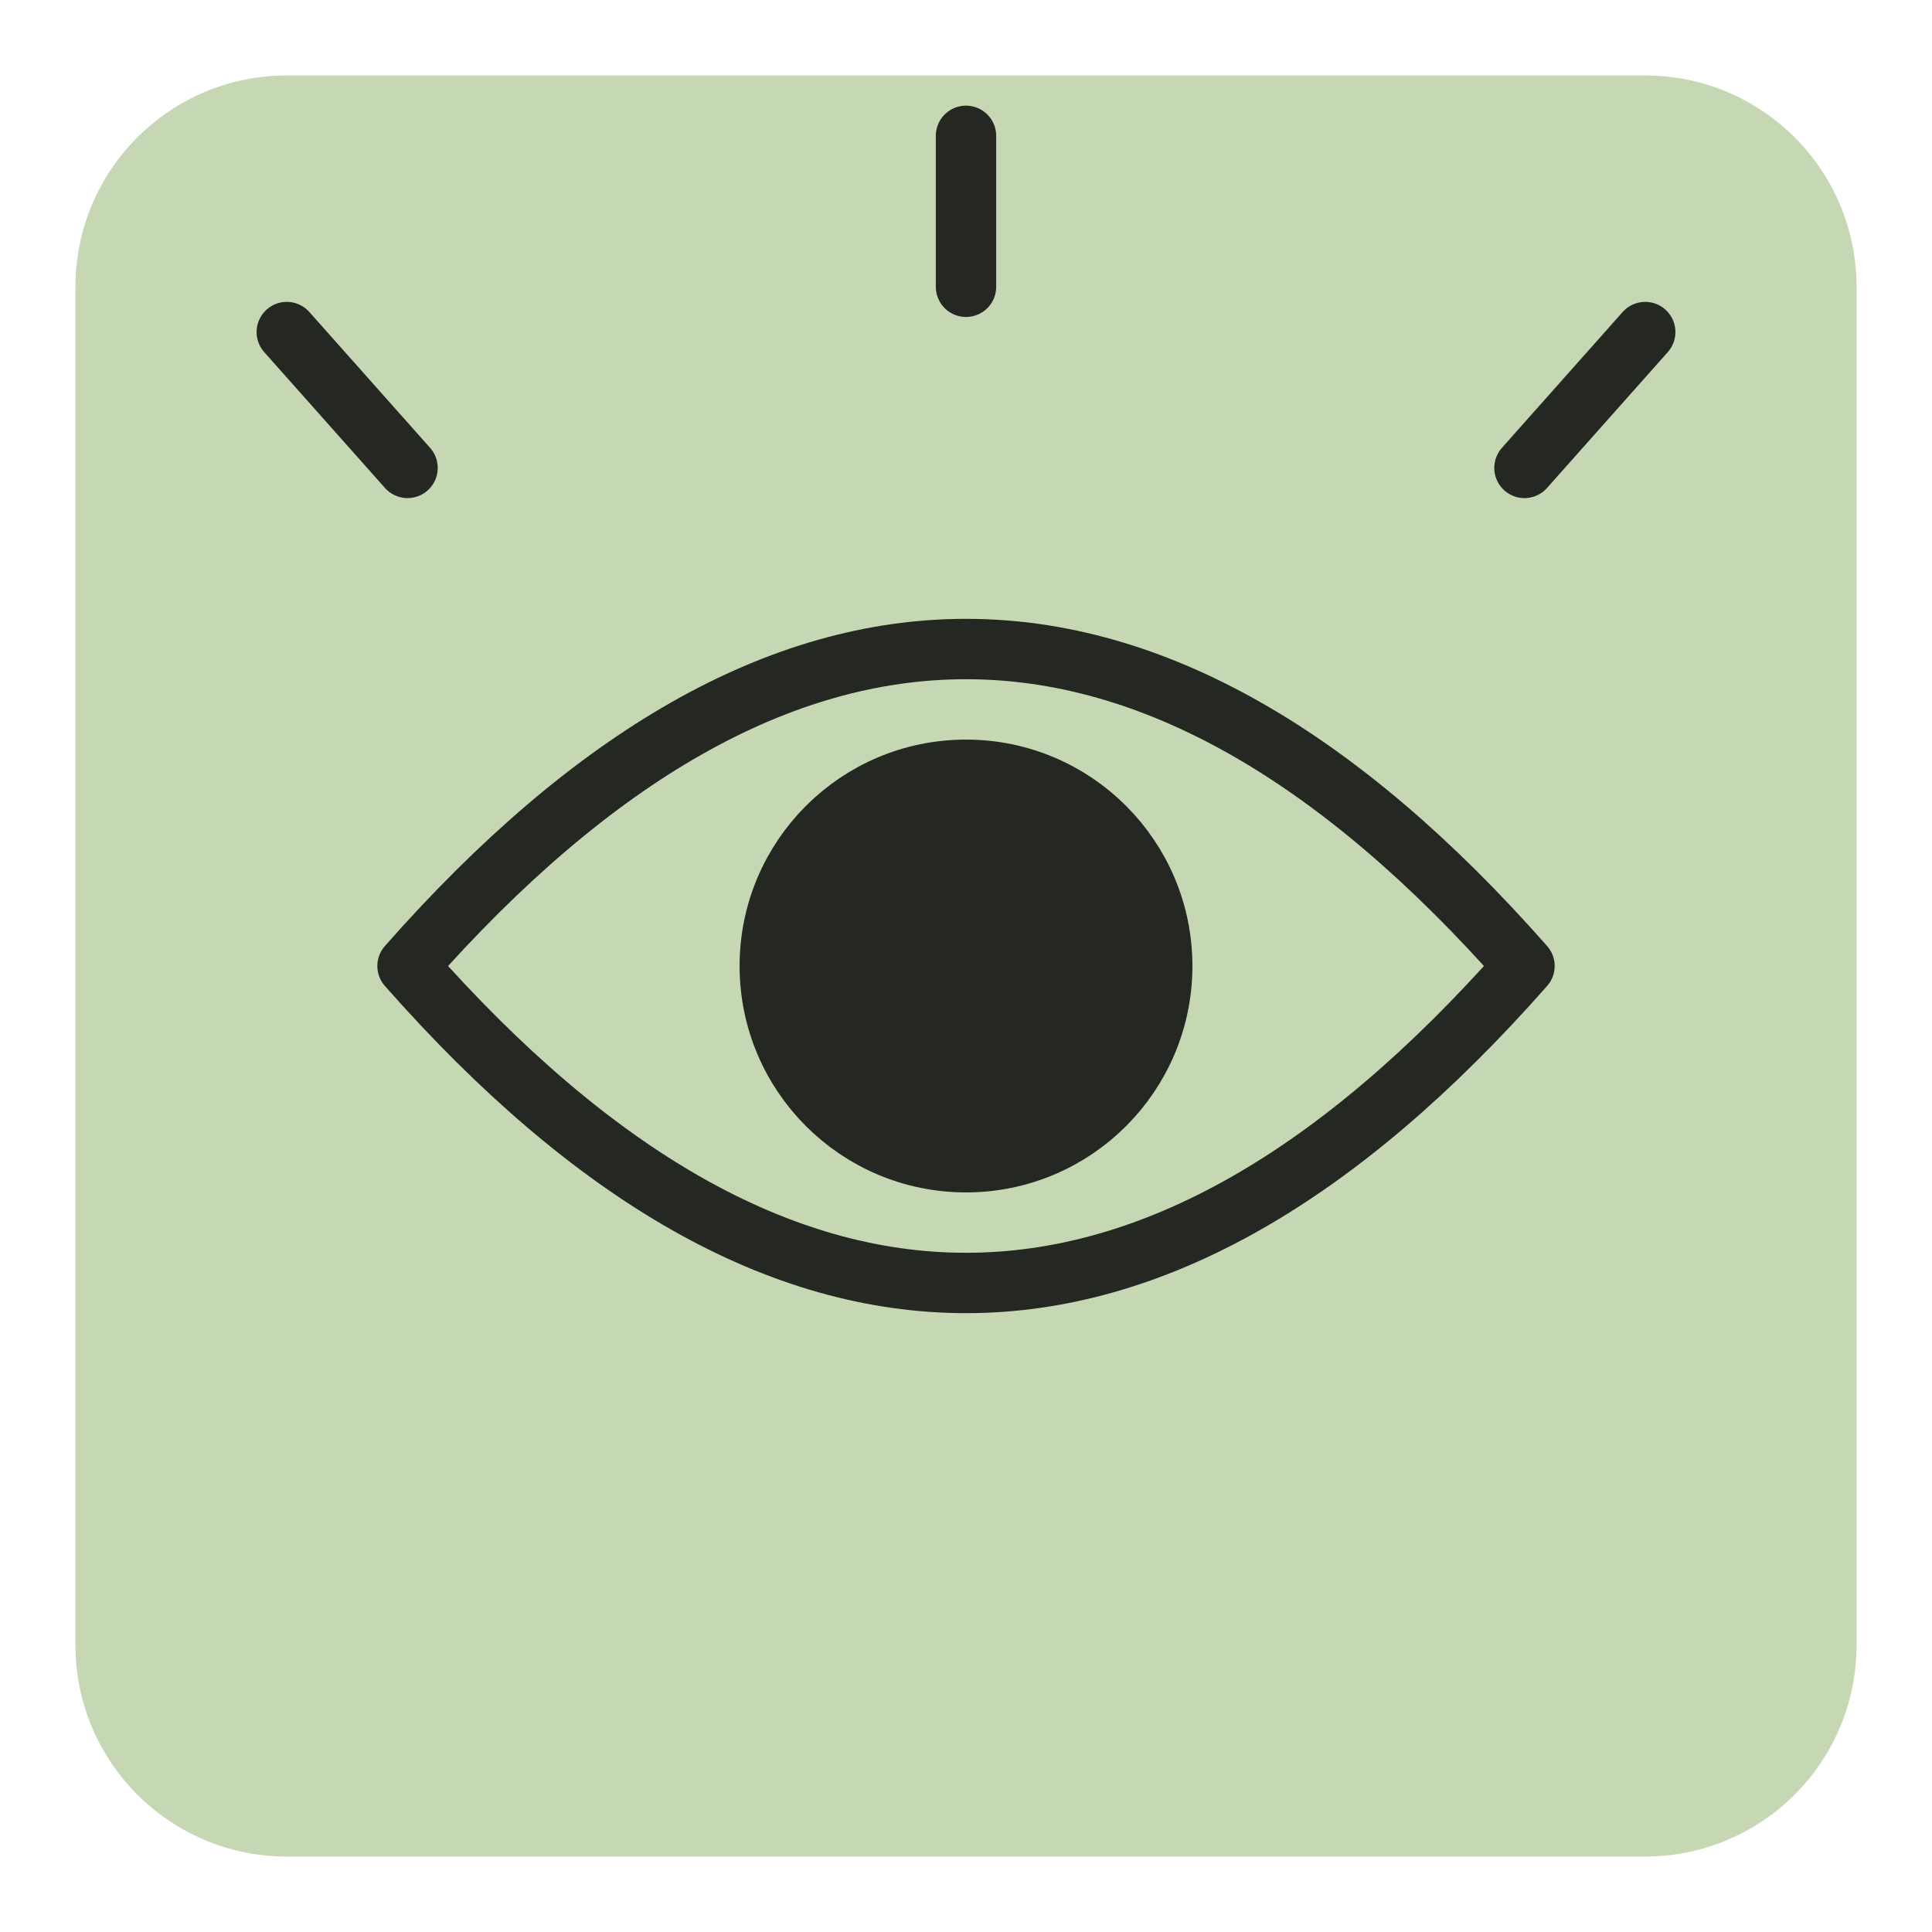
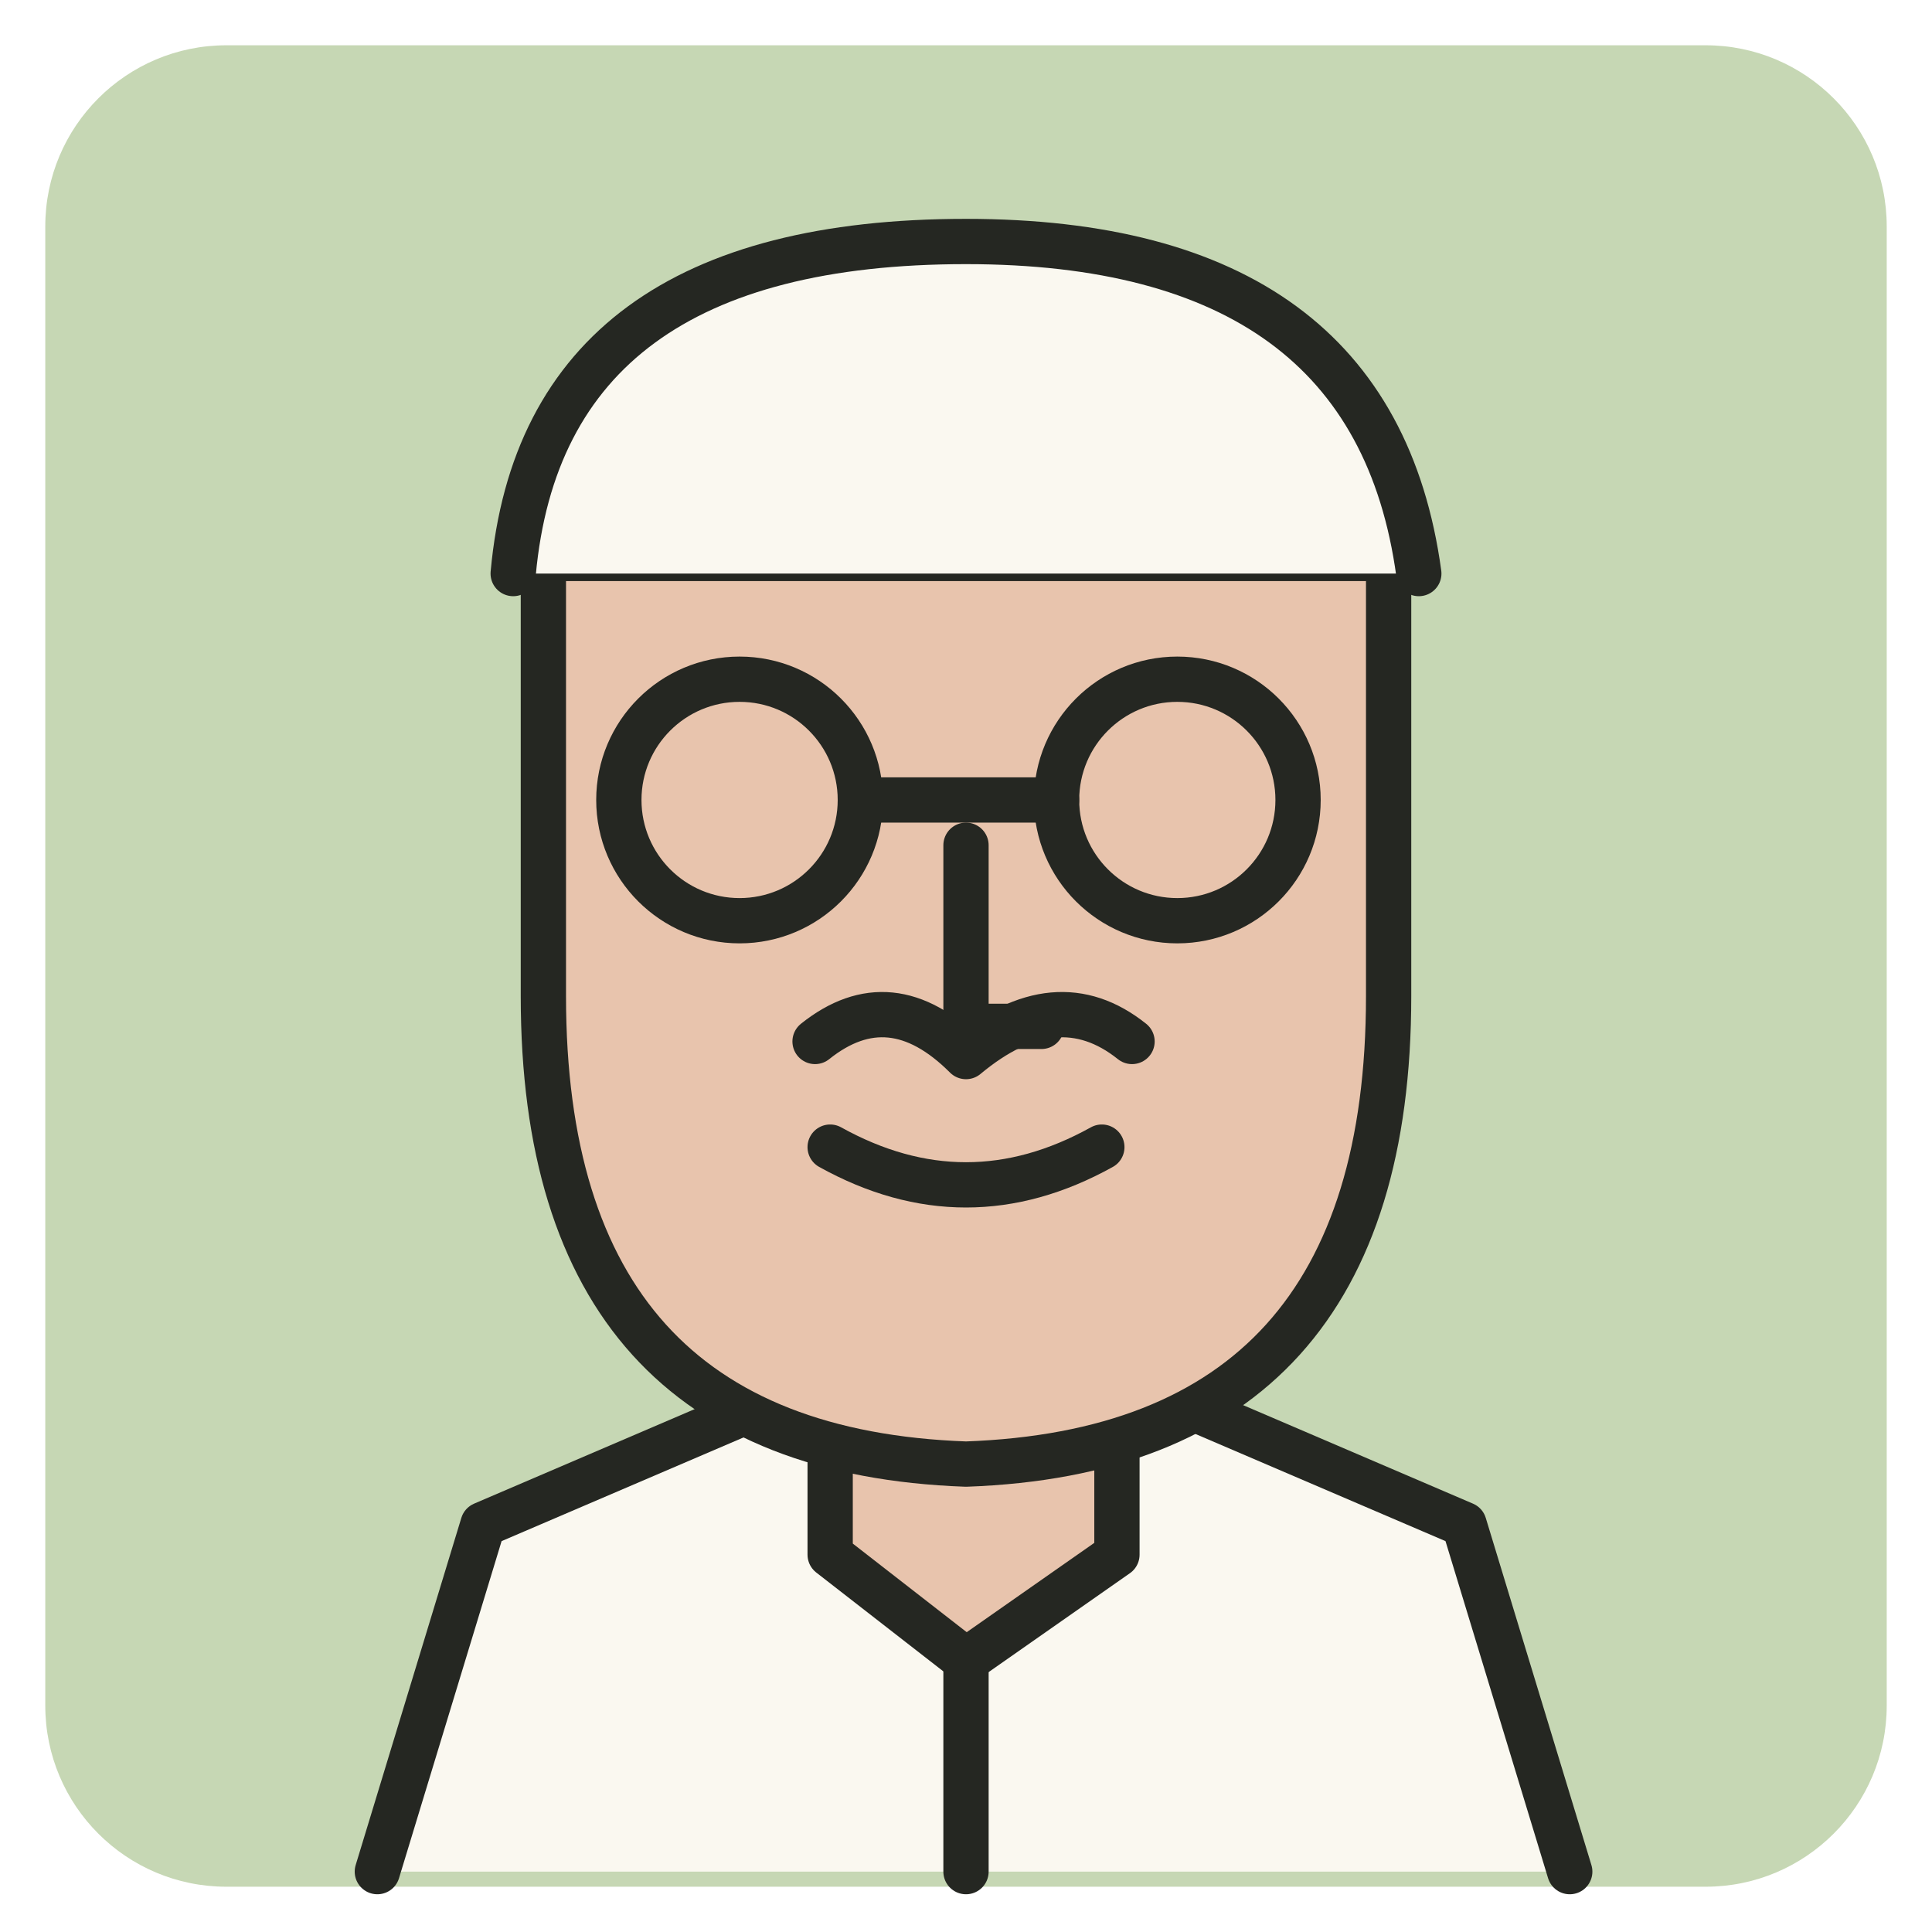
<svg xmlns="http://www.w3.org/2000/svg" width="128" height="128" viewBox="0 0 128 128">
-   <rect x="5" y="5" width="118" height="118" rx="14" fill="#c6d7b4" />
-   <g stroke="#252722" stroke-width="4" stroke-linecap="round" stroke-linejoin="round" fill="none">
-     <path d="M27 64Q64 22 101 64Q64 106 27 64Z" />
-     <circle cx="64" cy="64" r="13" fill="#252722" />
-     <path d="M64 19V9M27 31L19 22M101 31L109 22" />
+   <rect x="3" y="3" width="122" height="122" rx="12" fill="#c6d7b4" />
+   <g stroke="#252722" stroke-width="3" stroke-linecap="round" stroke-linejoin="round">
+     <path d="M25 124L32 101L53 92H76L97 101L104 124" fill="#faf8f0" />
+     <path d="M55 89V103L64 110L74 103V89" fill="#e8c4ad" />
+     <path d="M36 37V66Q36 96 64 97Q92 96 92 66V37Z" fill="#e8c4ad" />
+     <path d="M34 38Q36 16 64 16Q91 16 94 38" fill="#faf8f0" />
+     <g fill="none">
+       <circle cx="49" cy="53" r="8" />
+       <circle cx="78" cy="53" r="8" />
+       <path d="M57 53H70" />
+       <path d="M64 56V68H69" />
+       <path d="M55 76Q64 81 73 76" />
+     </g>
+     <path d="M54 69Q59 65 64 70Q70 65 75 69" fill="none" />
+     <path d="M64 110V124" fill="none" />
  </g>
</svg>
